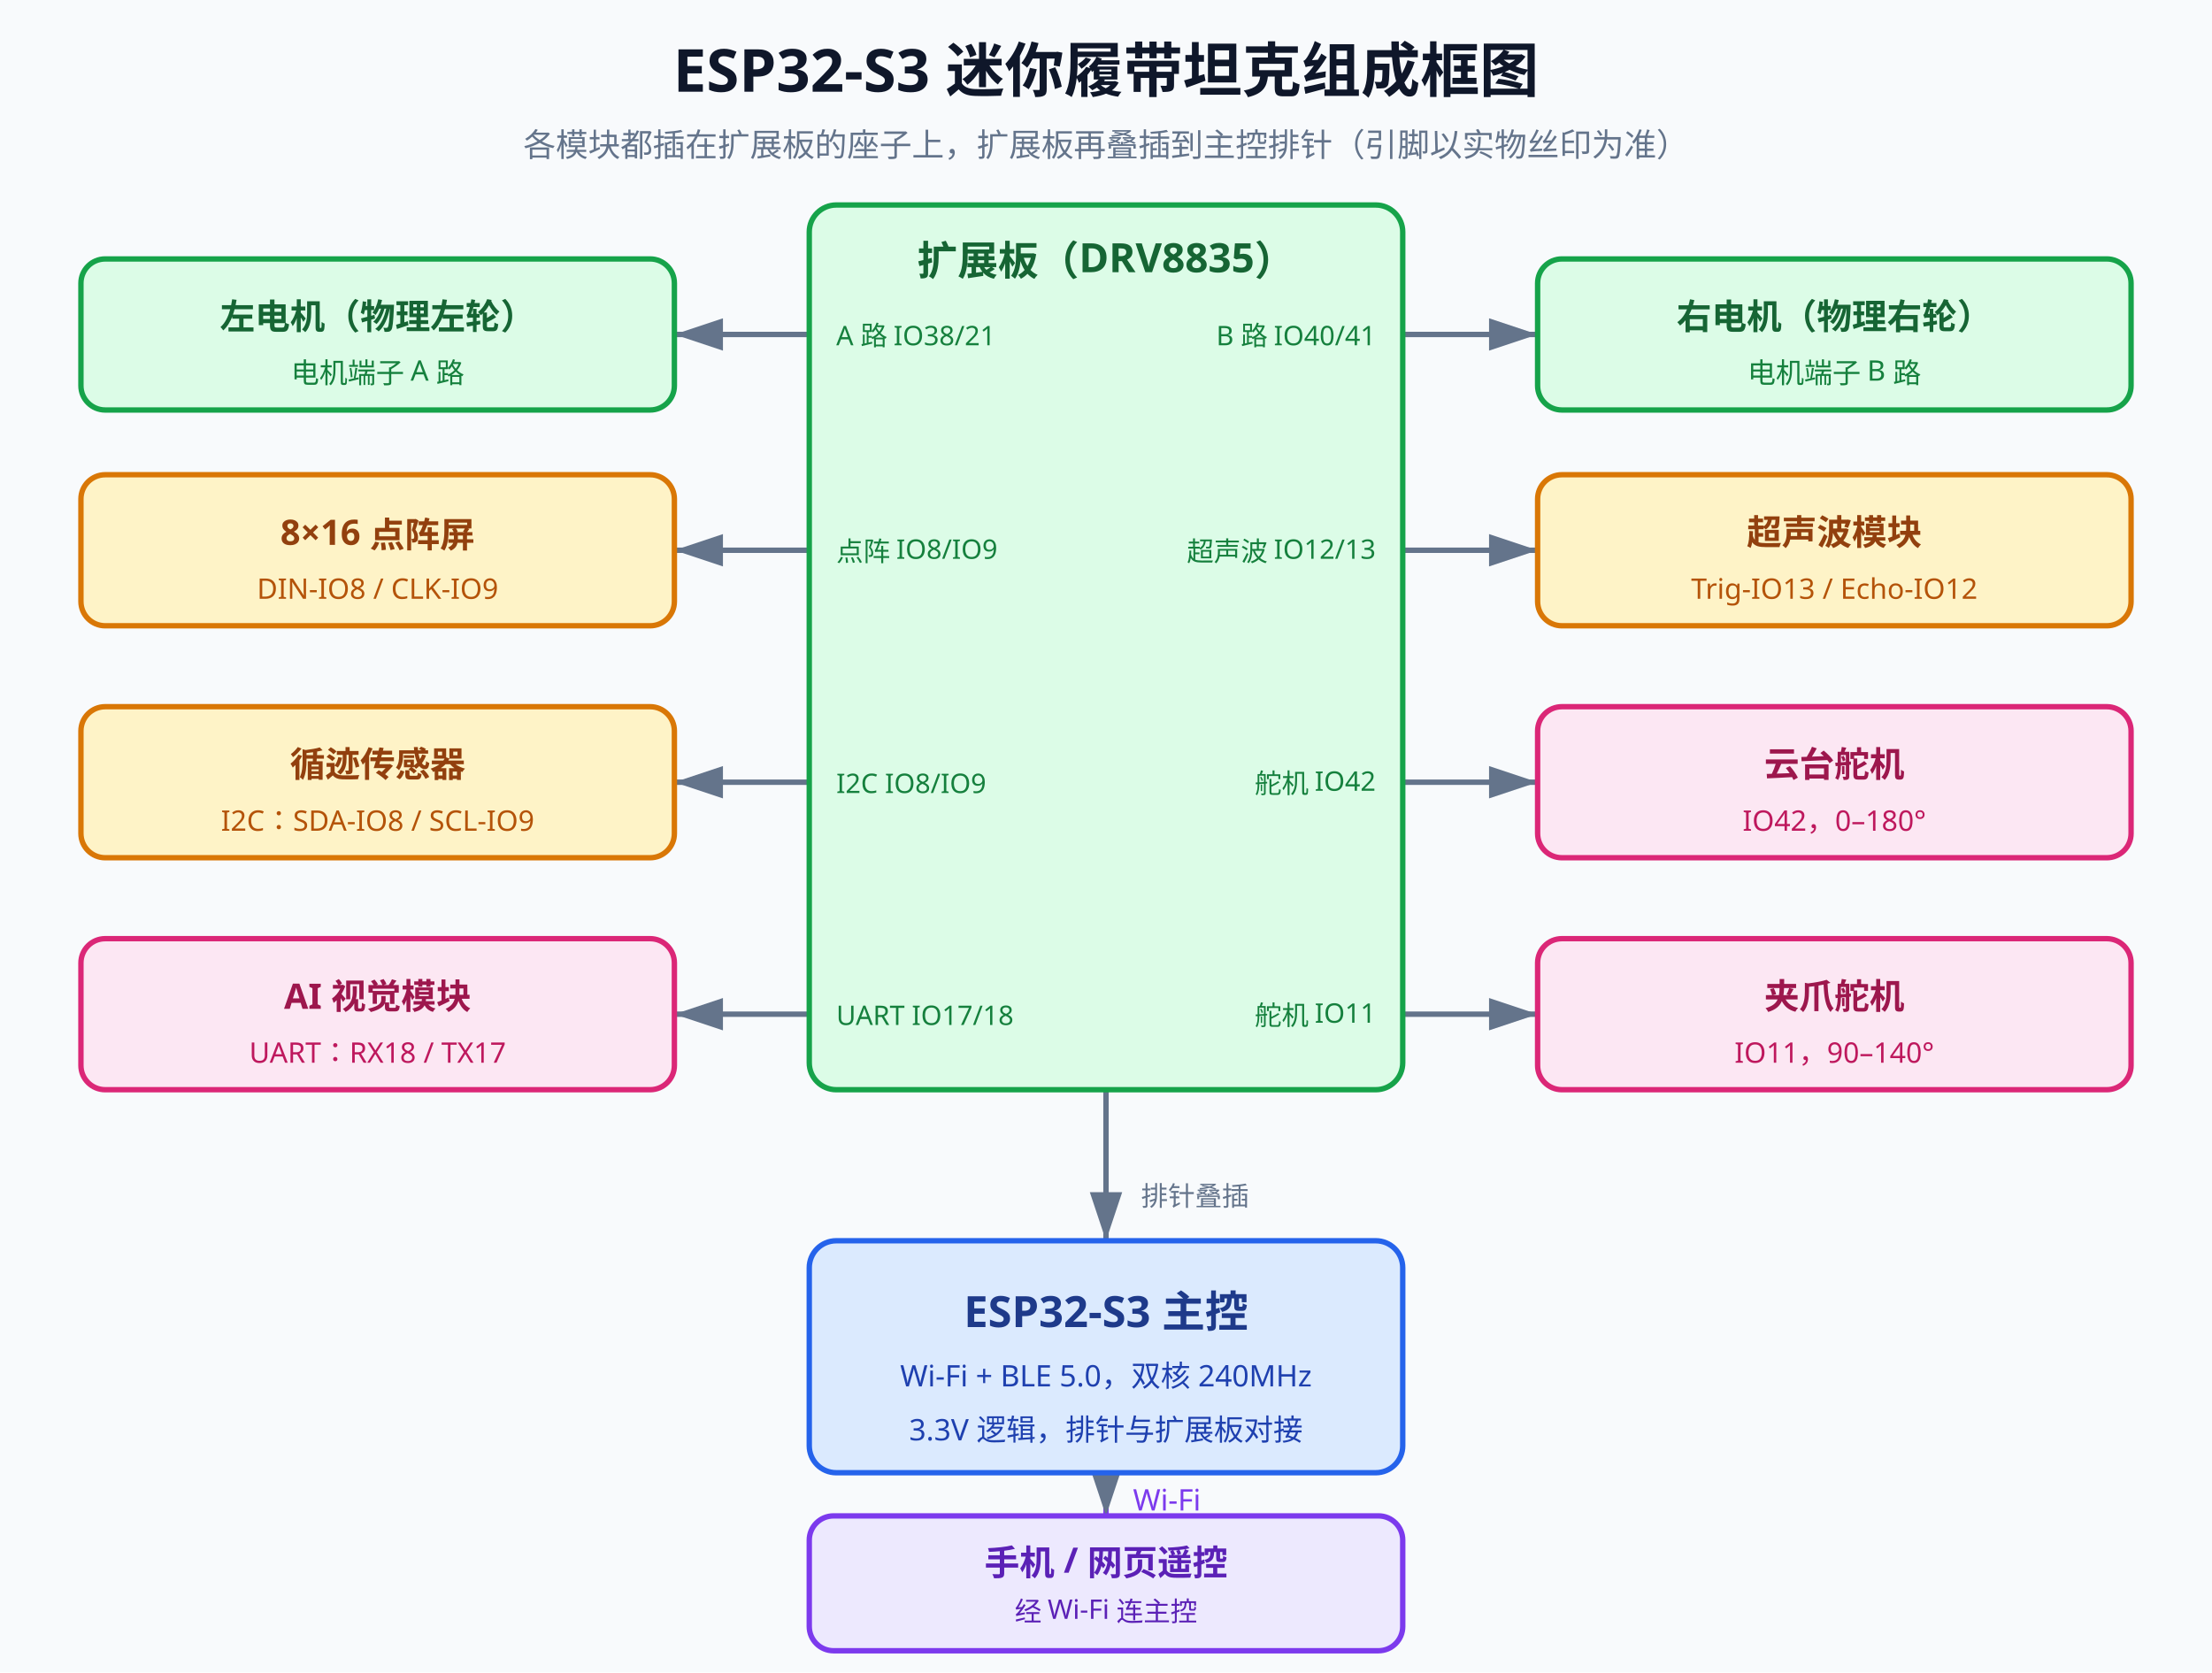
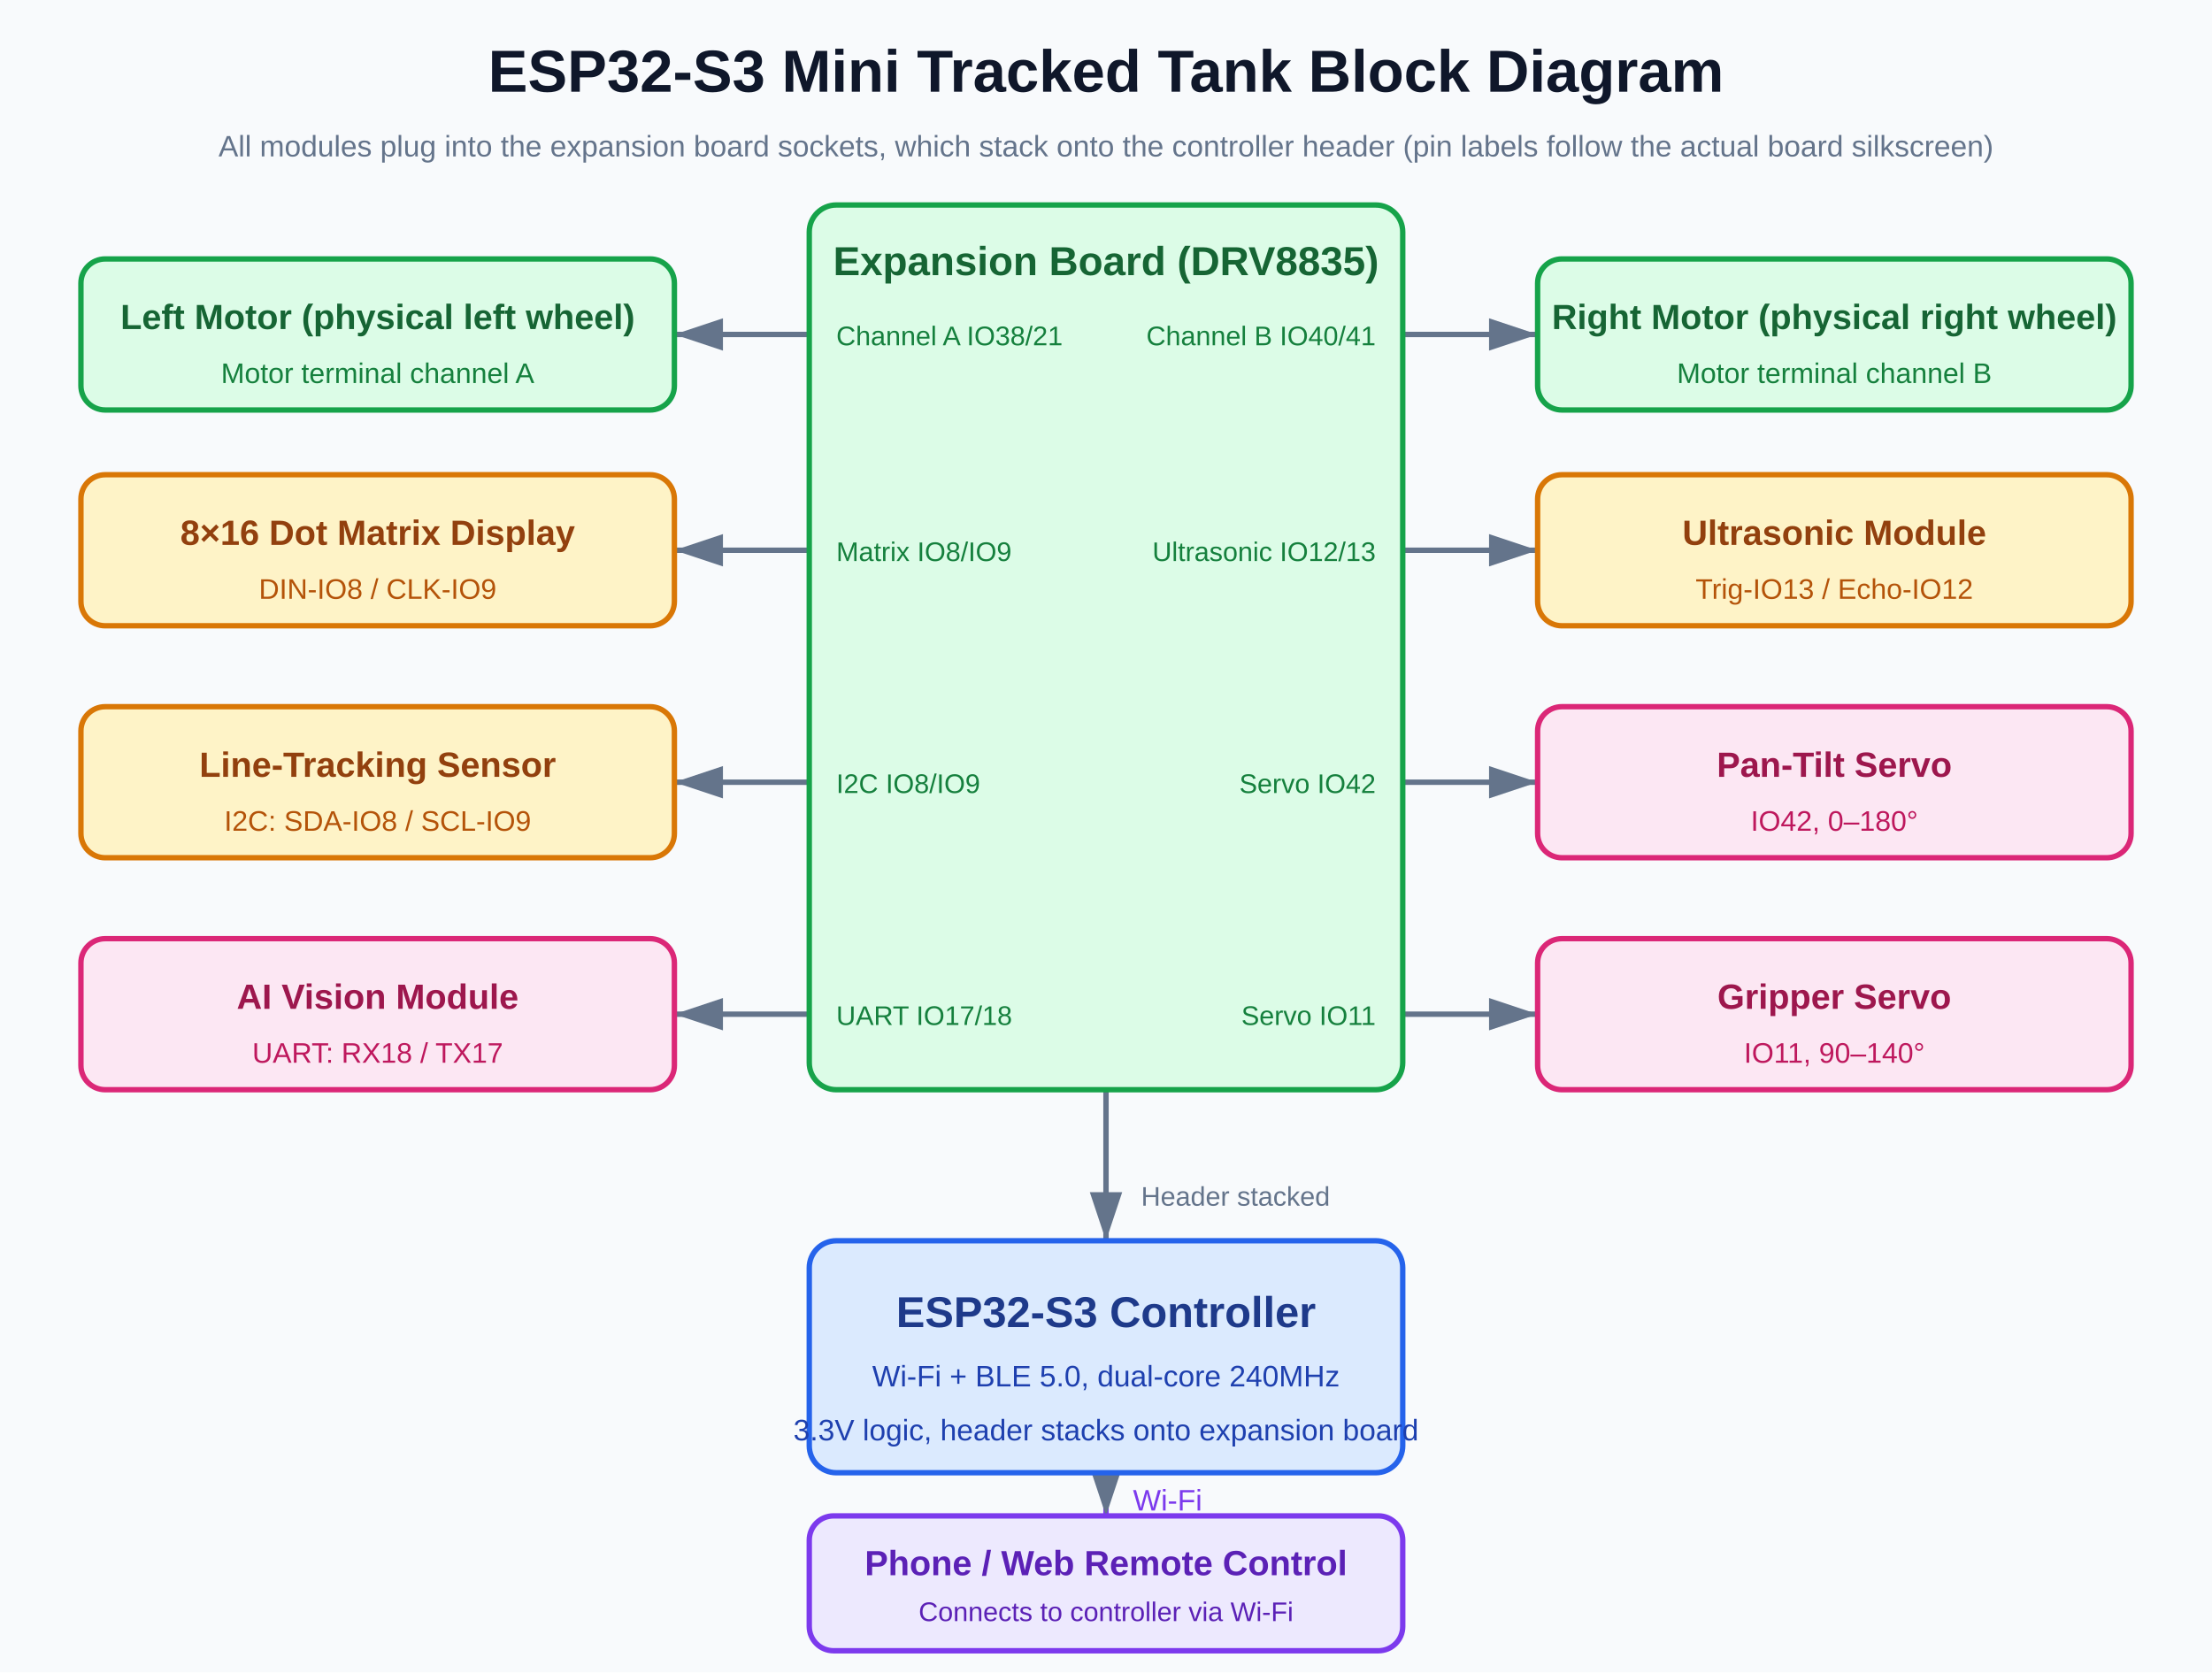
- <svg xmlns="http://www.w3.org/2000/svg" viewBox="0 0 820 620" width="820" height="620" font-family="Microsoft YaHei, PingFang SC, sans-serif">
+ <svg xmlns="http://www.w3.org/2000/svg" viewBox="0 0 820 620" width="820" height="620" font-family="Arial, sans-serif">
  <defs>
    <marker id="arrow" markerWidth="10" markerHeight="10" refX="9" refY="3" orient="auto" markerUnits="strokeWidth">
      <path d="M0,0 L0,6 L9,3 z" fill="#64748b" />
    </marker>
  </defs>
  <rect width="820" height="620" fill="#f8fafc" />
-   <text x="410" y="34" text-anchor="middle" font-size="22" font-weight="bold" fill="#0f172a">ESP32-S3 迷你履带坦克组成框图</text>
-   <text x="410" y="58" text-anchor="middle" font-size="12" fill="#64748b">各模块都插在扩展板的座子上，扩展板再叠插到主控排针（引脚以实物丝印为准）</text>
+   <text x="410" y="34" text-anchor="middle" font-size="22" font-weight="bold" fill="#0f172a">ESP32-S3 Mini Tracked Tank Block Diagram</text>
+   <text x="410" y="58" text-anchor="middle" font-size="11" fill="#64748b">All modules plug into the expansion board sockets, which stack onto the controller header (pin labels follow the actual board silkscreen)</text>
  <g stroke="#64748b" stroke-width="2" fill="none" marker-end="url(#arrow)">
    <path d="M300,124 L250,124" />
    <path d="M300,204 L250,204" />
    <path d="M300,290 L250,290" />
    <path d="M300,376 L250,376" />
    <path d="M520,124 L570,124" />
    <path d="M520,204 L570,204" />
    <path d="M520,290 L570,290" />
    <path d="M520,376 L570,376" />
    <path d="M410,404 L410,460" />
  </g>
  <path d="M410,546 L410,562" stroke="#7c3aed" stroke-width="2" stroke-dasharray="7 5" fill="none" marker-end="url(#arrow)" />
  <text x="420" y="560" font-size="11" fill="#7c3aed">Wi-Fi</text>
  <rect x="300" y="76" width="220" height="328" rx="10" fill="#dcfce7" stroke="#16a34a" stroke-width="2" />
-   <text x="410" y="102" text-anchor="middle" font-size="15" font-weight="bold" fill="#166534">扩展板（DRV8835）</text>
-   <text x="310" y="128" font-size="10" fill="#15803d">A 路 IO38/21</text>
-   <text x="510" y="128" text-anchor="end" font-size="10" fill="#15803d">B 路 IO40/41</text>
-   <text x="310" y="208" font-size="10" fill="#15803d">点阵 IO8/IO9</text>
-   <text x="510" y="208" text-anchor="end" font-size="10" fill="#15803d">超声波 IO12/13</text>
+   <text x="410" y="102" text-anchor="middle" font-size="15" font-weight="bold" fill="#166534">Expansion Board (DRV8835)</text>
+   <text x="310" y="128" font-size="10" fill="#15803d">Channel A IO38/21</text>
+   <text x="510" y="128" text-anchor="end" font-size="10" fill="#15803d">Channel B IO40/41</text>
+   <text x="310" y="208" font-size="10" fill="#15803d">Matrix IO8/IO9</text>
+   <text x="510" y="208" text-anchor="end" font-size="10" fill="#15803d">Ultrasonic IO12/13</text>
  <text x="310" y="294" font-size="10" fill="#15803d">I2C IO8/IO9</text>
-   <text x="510" y="294" text-anchor="end" font-size="10" fill="#15803d">舵机 IO42</text>
+   <text x="510" y="294" text-anchor="end" font-size="10" fill="#15803d">Servo IO42</text>
  <text x="310" y="380" font-size="10" fill="#15803d">UART IO17/18</text>
-   <text x="510" y="380" text-anchor="end" font-size="10" fill="#15803d">舵机 IO11</text>
+   <text x="510" y="380" text-anchor="end" font-size="10" fill="#15803d">Servo IO11</text>
  <rect x="300" y="460" width="220" height="86" rx="10" fill="#dbeafe" stroke="#2563eb" stroke-width="2" />
-   <text x="410" y="492" text-anchor="middle" font-size="16" font-weight="bold" fill="#1e3a8a">ESP32-S3 主控</text>
-   <text x="410" y="514" text-anchor="middle" font-size="11" fill="#1e40af">Wi-Fi + BLE 5.0，双核 240MHz</text>
-   <text x="410" y="534" text-anchor="middle" font-size="11" fill="#1e40af">3.3V 逻辑，排针与扩展板对接</text>
-   <text x="423" y="447" font-size="10" fill="#64748b">排针叠插</text>
+   <text x="410" y="492" text-anchor="middle" font-size="16" font-weight="bold" fill="#1e3a8a">ESP32-S3 Controller</text>
+   <text x="410" y="514" text-anchor="middle" font-size="11" fill="#1e40af">Wi-Fi + BLE 5.0, dual-core 240MHz</text>
+   <text x="410" y="534" text-anchor="middle" font-size="11" fill="#1e40af">3.3V logic, header stacks onto expansion board</text>
+   <text x="423" y="447" font-size="10" fill="#64748b">Header stacked</text>
  <rect x="30" y="96" width="220" height="56" rx="9" fill="#dcfce7" stroke="#16a34a" stroke-width="2" />
-   <text x="140" y="122" text-anchor="middle" font-size="13" font-weight="bold" fill="#166534">左电机（物理左轮）</text>
-   <text x="140" y="142" text-anchor="middle" font-size="10.5" fill="#15803d">电机端子 A 路</text>
+   <text x="140" y="122" text-anchor="middle" font-size="13" font-weight="bold" fill="#166534">Left Motor (physical left wheel)</text>
+   <text x="140" y="142" text-anchor="middle" font-size="10.5" fill="#15803d">Motor terminal channel A</text>
  <rect x="30" y="176" width="220" height="56" rx="9" fill="#fef3c7" stroke="#d97706" stroke-width="2" />
-   <text x="140" y="202" text-anchor="middle" font-size="13" font-weight="bold" fill="#92400e">8×16 点阵屏</text>
+   <text x="140" y="202" text-anchor="middle" font-size="13" font-weight="bold" fill="#92400e">8×16 Dot Matrix Display</text>
  <text x="140" y="222" text-anchor="middle" font-size="10.5" fill="#b45309">DIN-IO8 / CLK-IO9</text>
  <rect x="30" y="262" width="220" height="56" rx="9" fill="#fef3c7" stroke="#d97706" stroke-width="2" />
-   <text x="140" y="288" text-anchor="middle" font-size="13" font-weight="bold" fill="#92400e">循迹传感器</text>
-   <text x="140" y="308" text-anchor="middle" font-size="10.5" fill="#b45309">I2C：SDA-IO8 / SCL-IO9</text>
+   <text x="140" y="288" text-anchor="middle" font-size="13" font-weight="bold" fill="#92400e">Line-Tracking Sensor</text>
+   <text x="140" y="308" text-anchor="middle" font-size="10.5" fill="#b45309">I2C: SDA-IO8 / SCL-IO9</text>
  <rect x="30" y="348" width="220" height="56" rx="9" fill="#fce7f3" stroke="#db2777" stroke-width="2" />
-   <text x="140" y="374" text-anchor="middle" font-size="13" font-weight="bold" fill="#9d174d">AI 视觉模块</text>
-   <text x="140" y="394" text-anchor="middle" font-size="10.5" fill="#be185d">UART：RX18 / TX17</text>
+   <text x="140" y="374" text-anchor="middle" font-size="13" font-weight="bold" fill="#9d174d">AI Vision Module</text>
+   <text x="140" y="394" text-anchor="middle" font-size="10.5" fill="#be185d">UART: RX18 / TX17</text>
  <rect x="570" y="96" width="220" height="56" rx="9" fill="#dcfce7" stroke="#16a34a" stroke-width="2" />
-   <text x="680" y="122" text-anchor="middle" font-size="13" font-weight="bold" fill="#166534">右电机（物理右轮）</text>
-   <text x="680" y="142" text-anchor="middle" font-size="10.5" fill="#15803d">电机端子 B 路</text>
+   <text x="680" y="122" text-anchor="middle" font-size="13" font-weight="bold" fill="#166534">Right Motor (physical right wheel)</text>
+   <text x="680" y="142" text-anchor="middle" font-size="10.5" fill="#15803d">Motor terminal channel B</text>
  <rect x="570" y="176" width="220" height="56" rx="9" fill="#fef3c7" stroke="#d97706" stroke-width="2" />
-   <text x="680" y="202" text-anchor="middle" font-size="13" font-weight="bold" fill="#92400e">超声波模块</text>
+   <text x="680" y="202" text-anchor="middle" font-size="13" font-weight="bold" fill="#92400e">Ultrasonic Module</text>
  <text x="680" y="222" text-anchor="middle" font-size="10.5" fill="#b45309">Trig-IO13 / Echo-IO12</text>
  <rect x="570" y="262" width="220" height="56" rx="9" fill="#fce7f3" stroke="#db2777" stroke-width="2" />
-   <text x="680" y="288" text-anchor="middle" font-size="13" font-weight="bold" fill="#9d174d">云台舵机</text>
-   <text x="680" y="308" text-anchor="middle" font-size="10.5" fill="#be185d">IO42，0–180°</text>
+   <text x="680" y="288" text-anchor="middle" font-size="13" font-weight="bold" fill="#9d174d">Pan-Tilt Servo</text>
+   <text x="680" y="308" text-anchor="middle" font-size="10.5" fill="#be185d">IO42, 0–180°</text>
  <rect x="570" y="348" width="220" height="56" rx="9" fill="#fce7f3" stroke="#db2777" stroke-width="2" />
-   <text x="680" y="374" text-anchor="middle" font-size="13" font-weight="bold" fill="#9d174d">夹爪舵机</text>
-   <text x="680" y="394" text-anchor="middle" font-size="10.5" fill="#be185d">IO11，90–140°</text>
+   <text x="680" y="374" text-anchor="middle" font-size="13" font-weight="bold" fill="#9d174d">Gripper Servo</text>
+   <text x="680" y="394" text-anchor="middle" font-size="10.5" fill="#be185d">IO11, 90–140°</text>
  <rect x="300" y="562" width="220" height="50" rx="9" fill="#ede9fe" stroke="#7c3aed" stroke-width="2" />
-   <text x="410" y="584" text-anchor="middle" font-size="13" font-weight="bold" fill="#5b21b6">手机 / 网页遥控</text>
-   <text x="410" y="601" text-anchor="middle" font-size="10" fill="#5b21b6">经 Wi-Fi 连主控</text>
+   <text x="410" y="584" text-anchor="middle" font-size="13" font-weight="bold" fill="#5b21b6">Phone / Web Remote Control</text>
+   <text x="410" y="601" text-anchor="middle" font-size="10" fill="#5b21b6">Connects to controller via Wi-Fi</text>
</svg>
